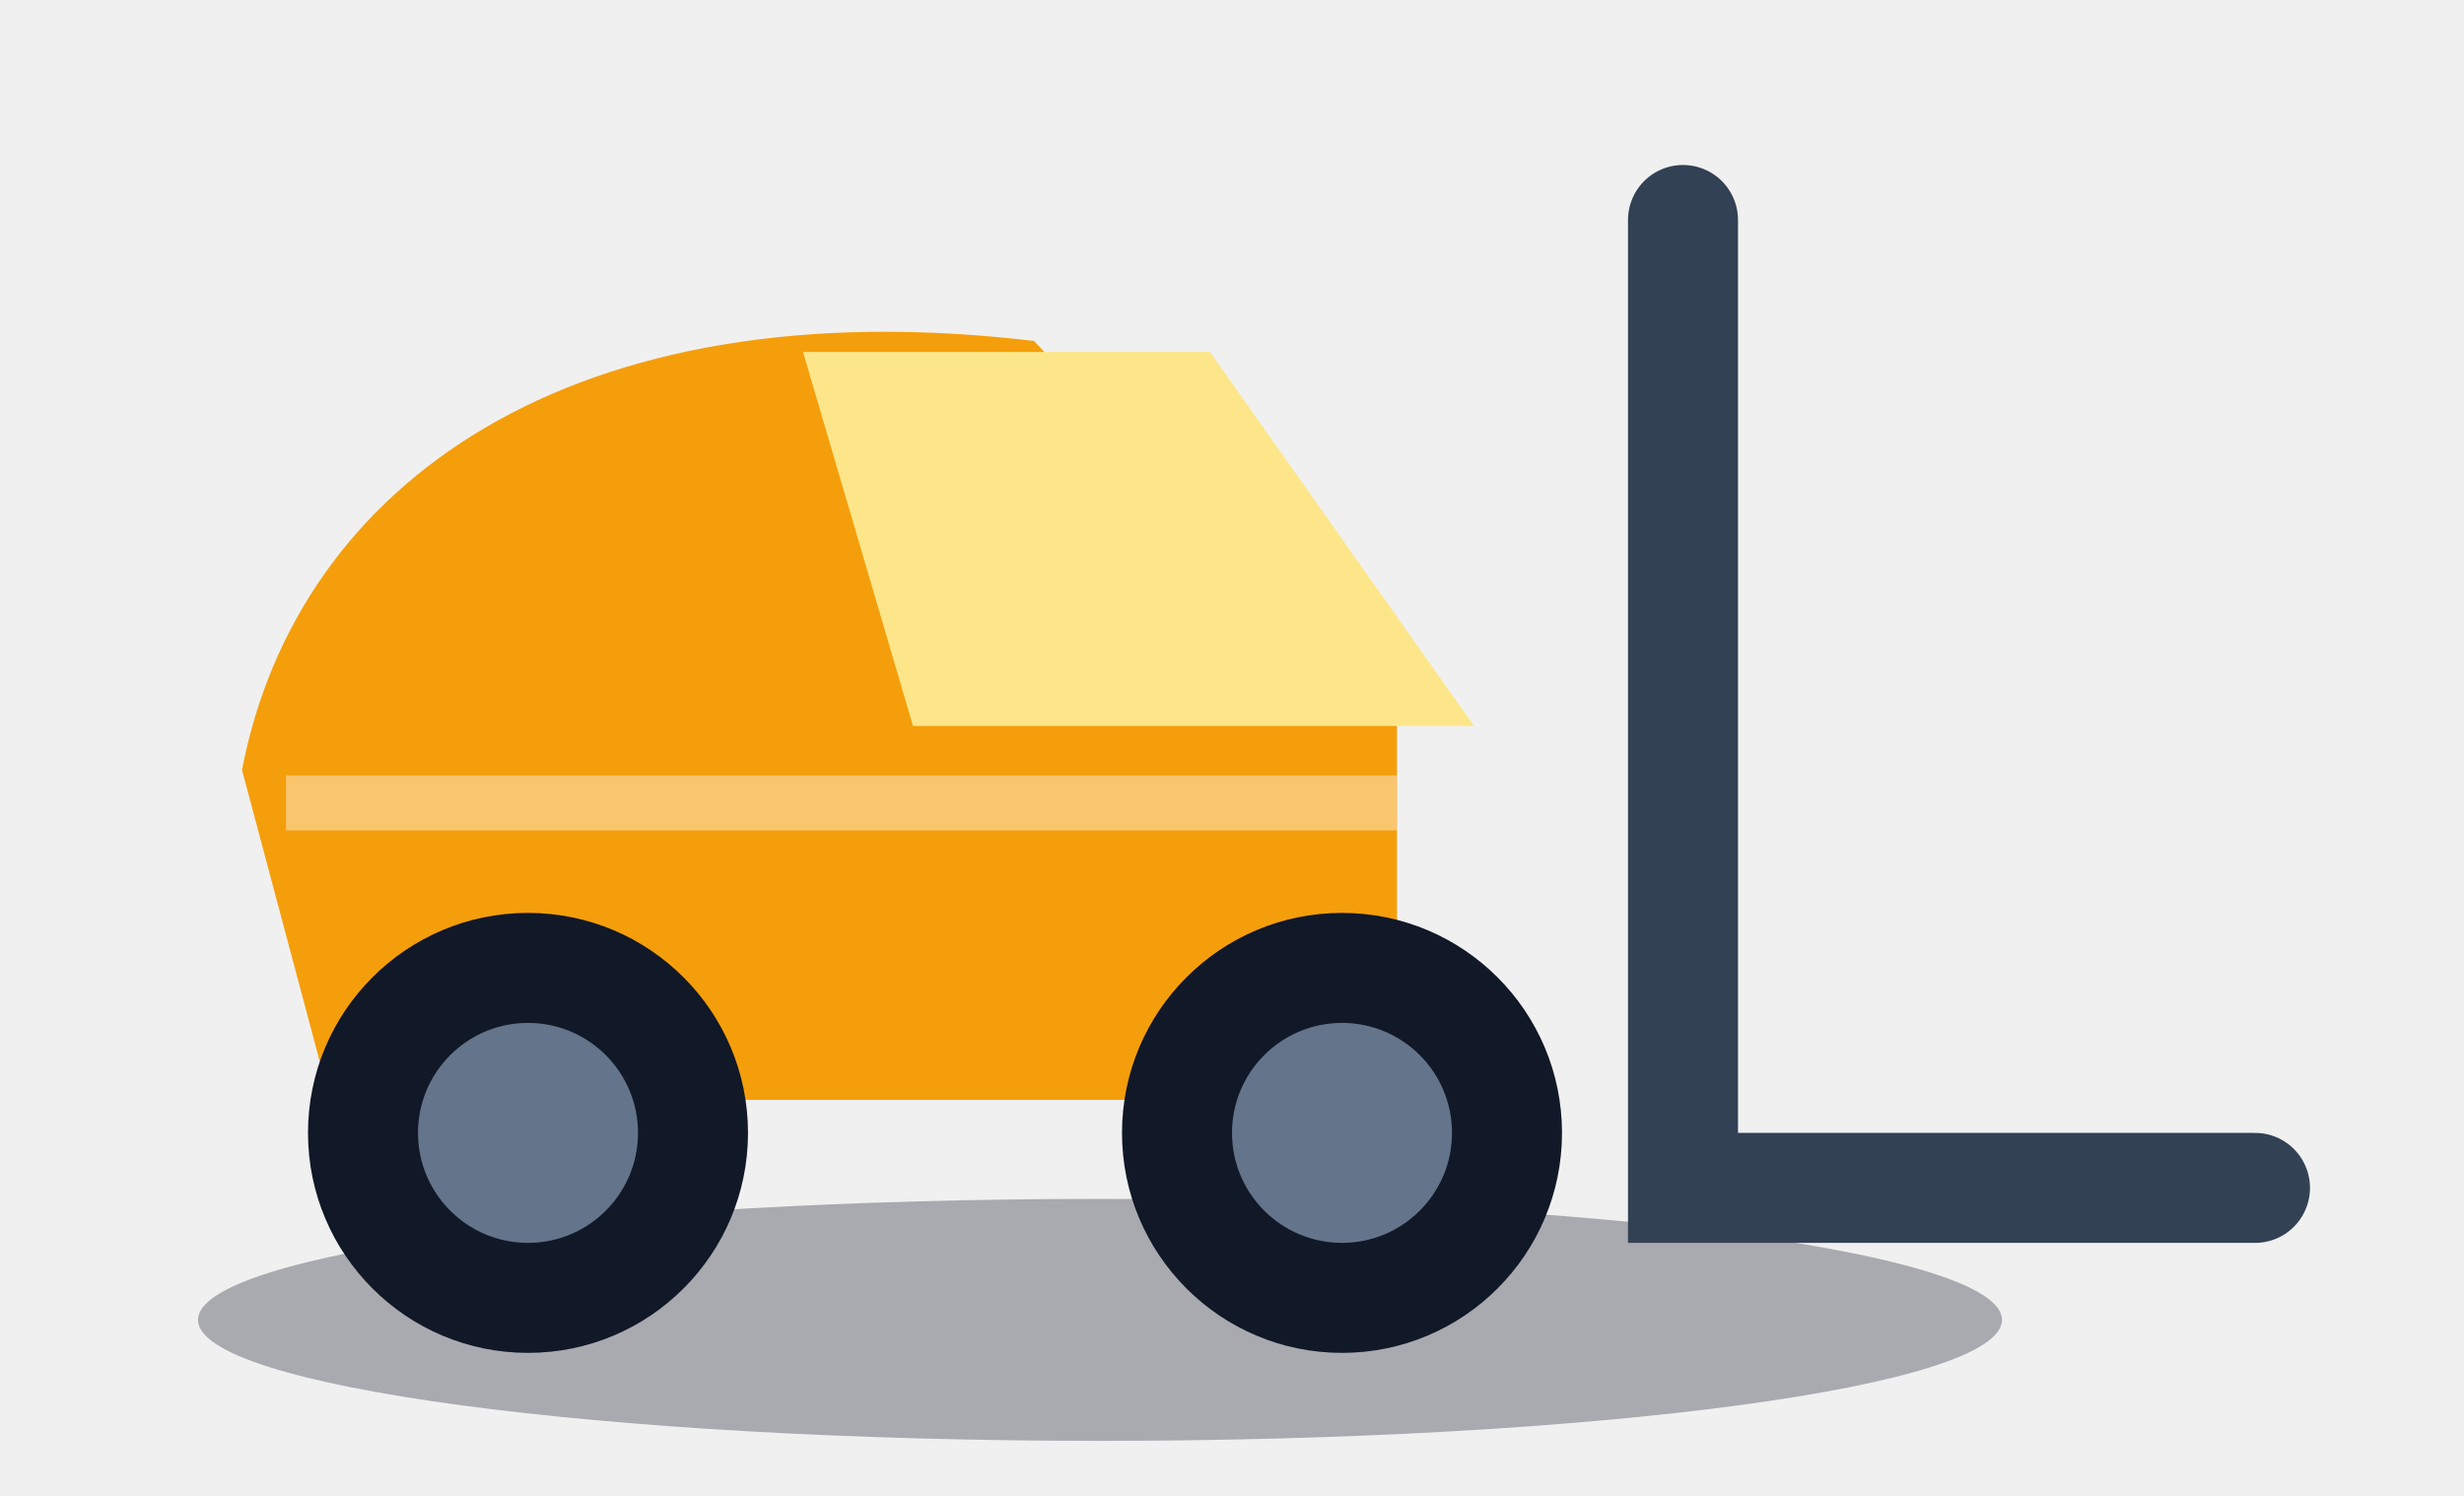
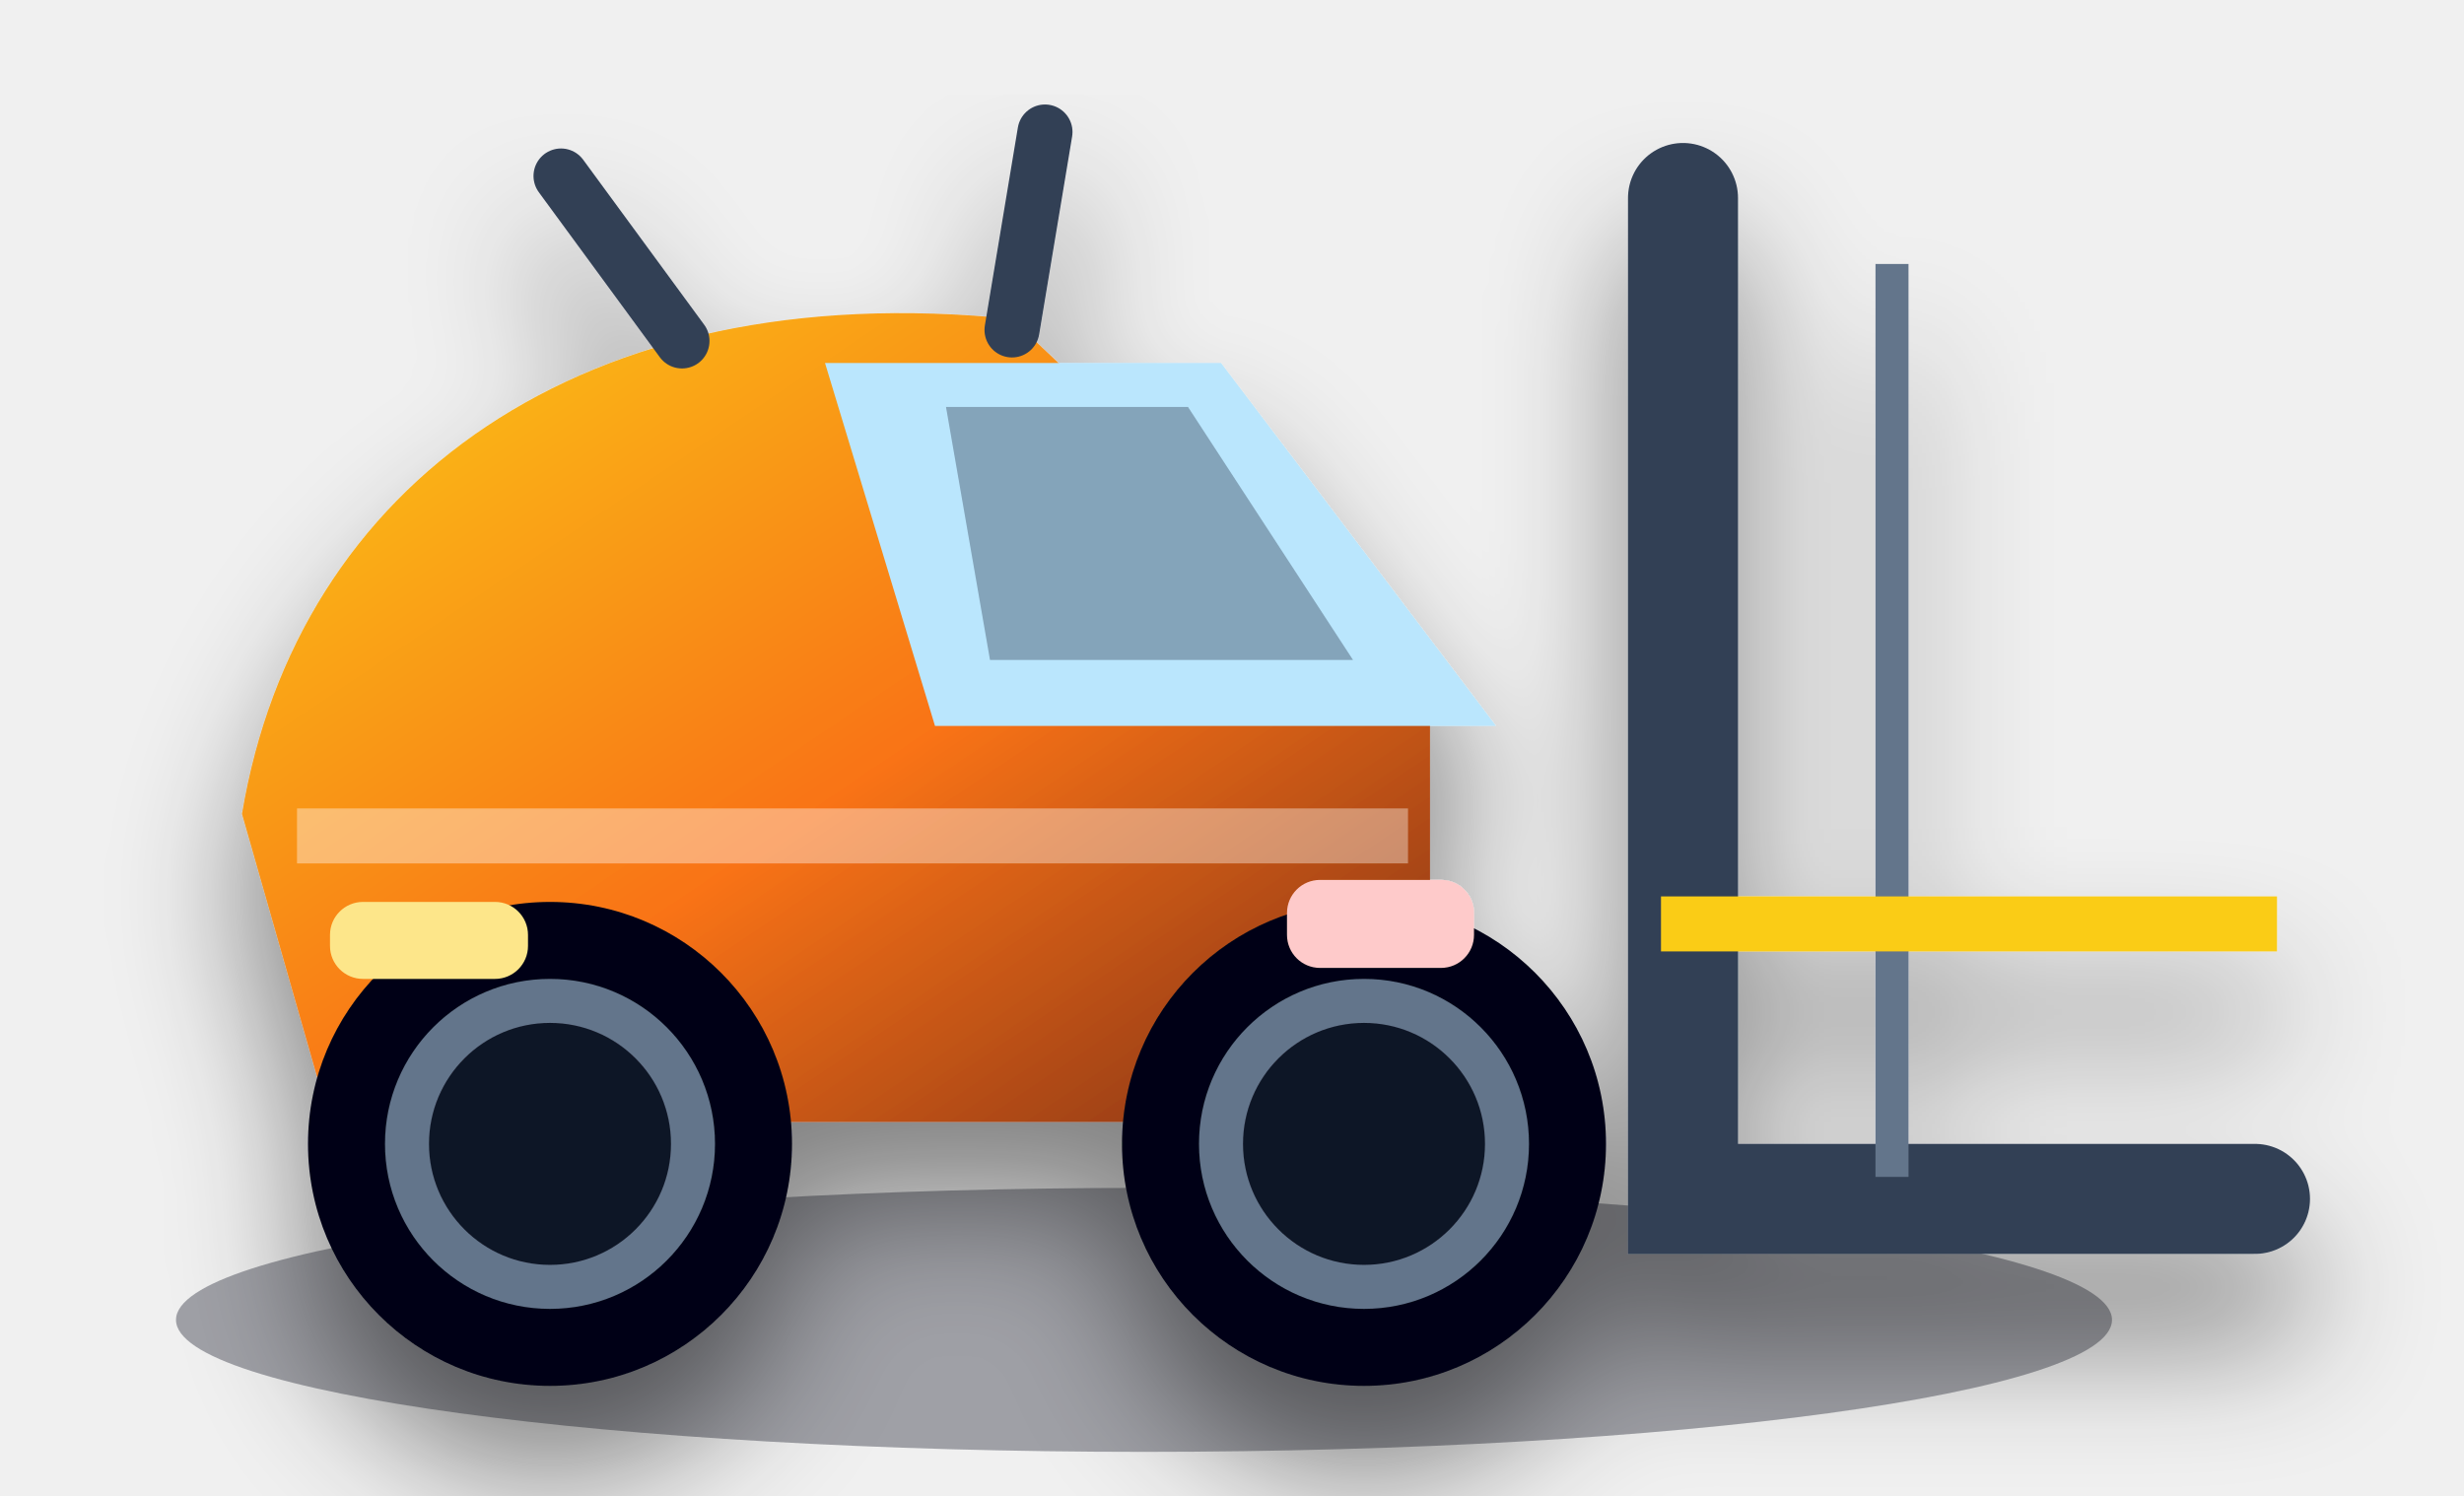
<svg xmlns="http://www.w3.org/2000/svg" width="224" height="136" viewBox="0 0 224 136">
-   <ellipse cx="100" cy="120" rx="82" ry="11" fill="#020617" opacity=".3" />
-   <path d="M22 70c5-26 30-44 72-39l33 35v34H30z" fill="#f59e0b" />
-   <path d="M73 32h37l24 34H83z" fill="#fde68a" />
-   <circle cx="48" cy="103" r="20" fill="#111827" />
-   <circle cx="48" cy="103" r="10" fill="#64748b" />
-   <circle cx="122" cy="103" r="20" fill="#111827" />
-   <circle cx="122" cy="103" r="10" fill="#64748b" />
-   <path d="M153 20v88h52" fill="none" stroke="#334155" stroke-width="10" stroke-linecap="round" />
-   <path d="M26 73h101" stroke="#fff" stroke-opacity=".4" stroke-width="5" />
+   <defs>
+     <linearGradient id="body" x1="0" y1="0" x2="1" y2="1">
+       <stop stop-color="#facc15" />
+       <stop offset=".55" stop-color="#f97316" />
+       <stop offset="1" stop-color="#7c2d12" />
+     </linearGradient>
+     <filter id="s">
+       <feDropShadow dx="0" dy="8" stdDeviation="6" flood-opacity=".45" />
+     </filter>
+   </defs>
+   <ellipse cx="104" cy="120" rx="88" ry="12" fill="#020617" opacity=".34" />
+   <g filter="url(#s)">
+     <path d="M22 74c5-30 31-49 70-45l38 36v37H30z" fill="url(#body)" />
+     <path d="M75 33h36l25 33H85z" fill="#bae6fd" />
+     <path d="M86 37h22l15 23H90z" fill="#0f172a" opacity=".32" />
+     <path d="M153 18v91h52" fill="none" stroke="#334155" stroke-width="10" stroke-linecap="round" />
+     <path d="M172 24v83" stroke="#64748b" stroke-width="3" />
+     <path d="M151 84h56" stroke="#facc15" stroke-width="5" />
+     <circle cx="50" cy="104" r="22" fill="#020617" />
+     <circle cx="50" cy="104" r="13" fill="#111827" stroke="#64748b" stroke-width="4" />
+     <circle cx="124" cy="104" r="22" fill="#020617" />
+     <circle cx="124" cy="104" r="13" fill="#111827" stroke="#64748b" stroke-width="4" />
+     <path d="M27 76h101" stroke="#fff" stroke-opacity=".38" stroke-width="5" />
+     <rect x="30" y="82" width="18" height="7" rx="3" fill="#fde68a" />
+     <rect x="117" y="80" width="17" height="8" rx="3" fill="#fecaca" />
+     <path d="M62 31l-11-15M92 30l3-18" stroke="#334155" stroke-width="5" stroke-linecap="round" />
+   </g>
</svg>
